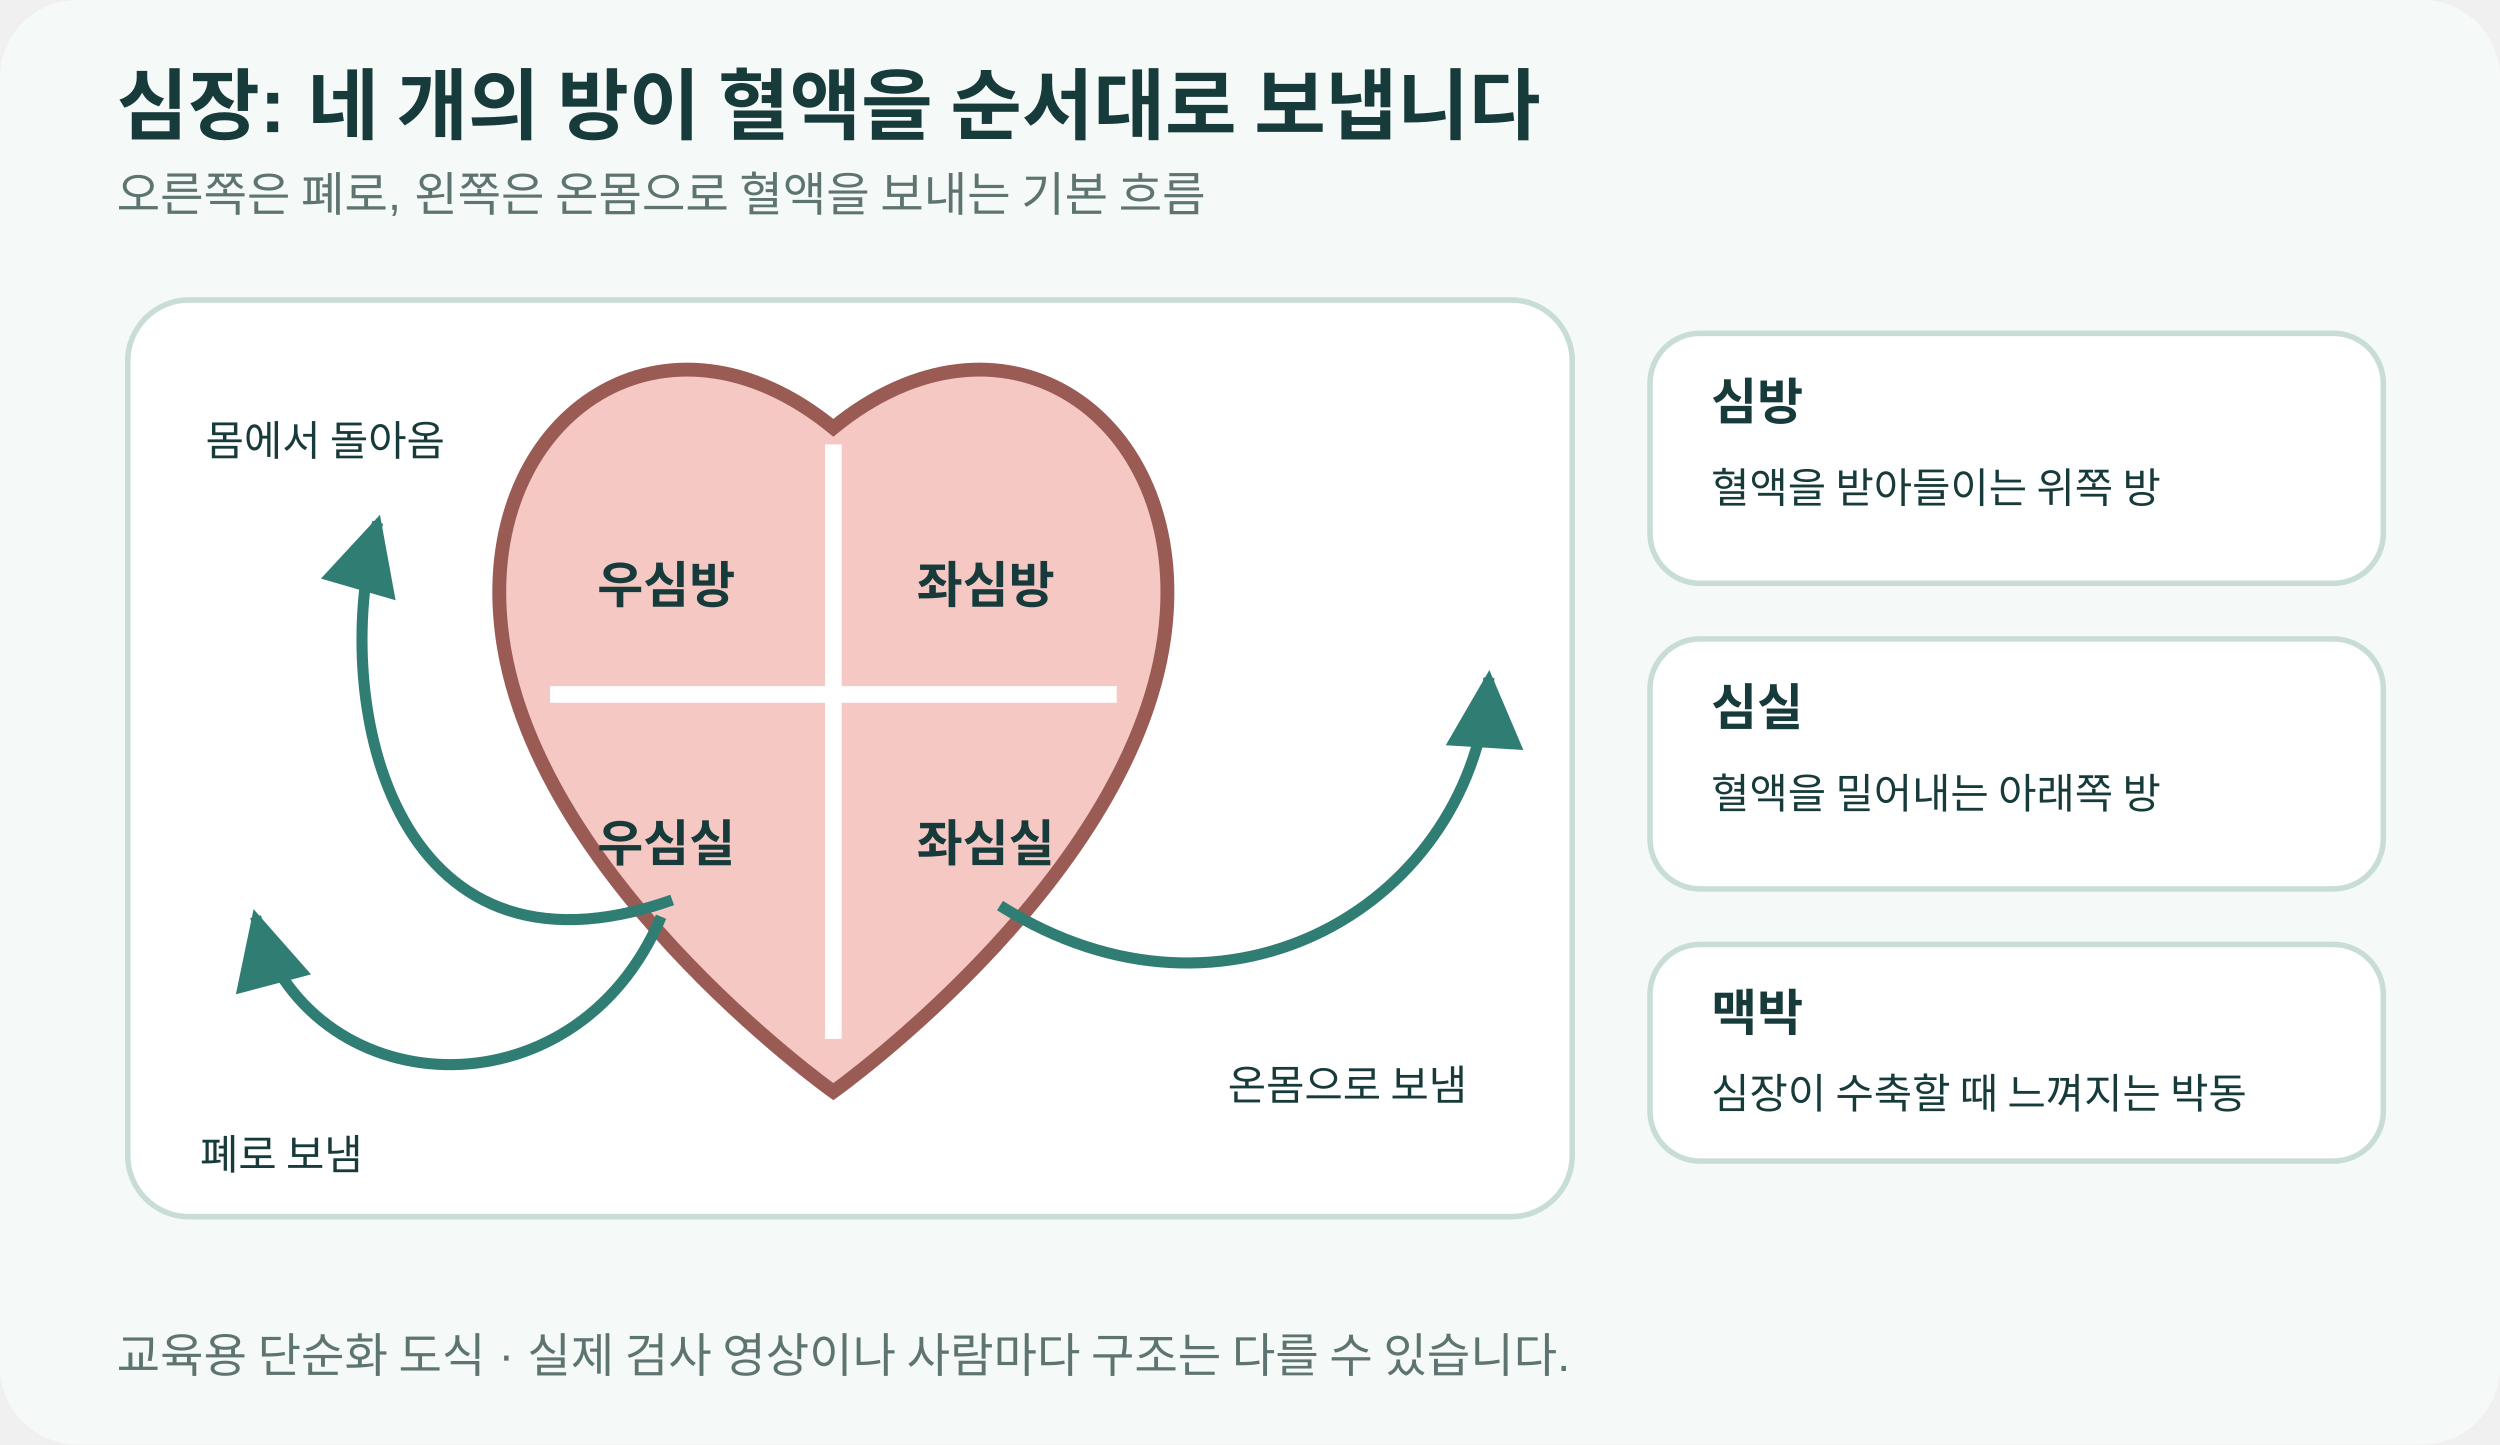
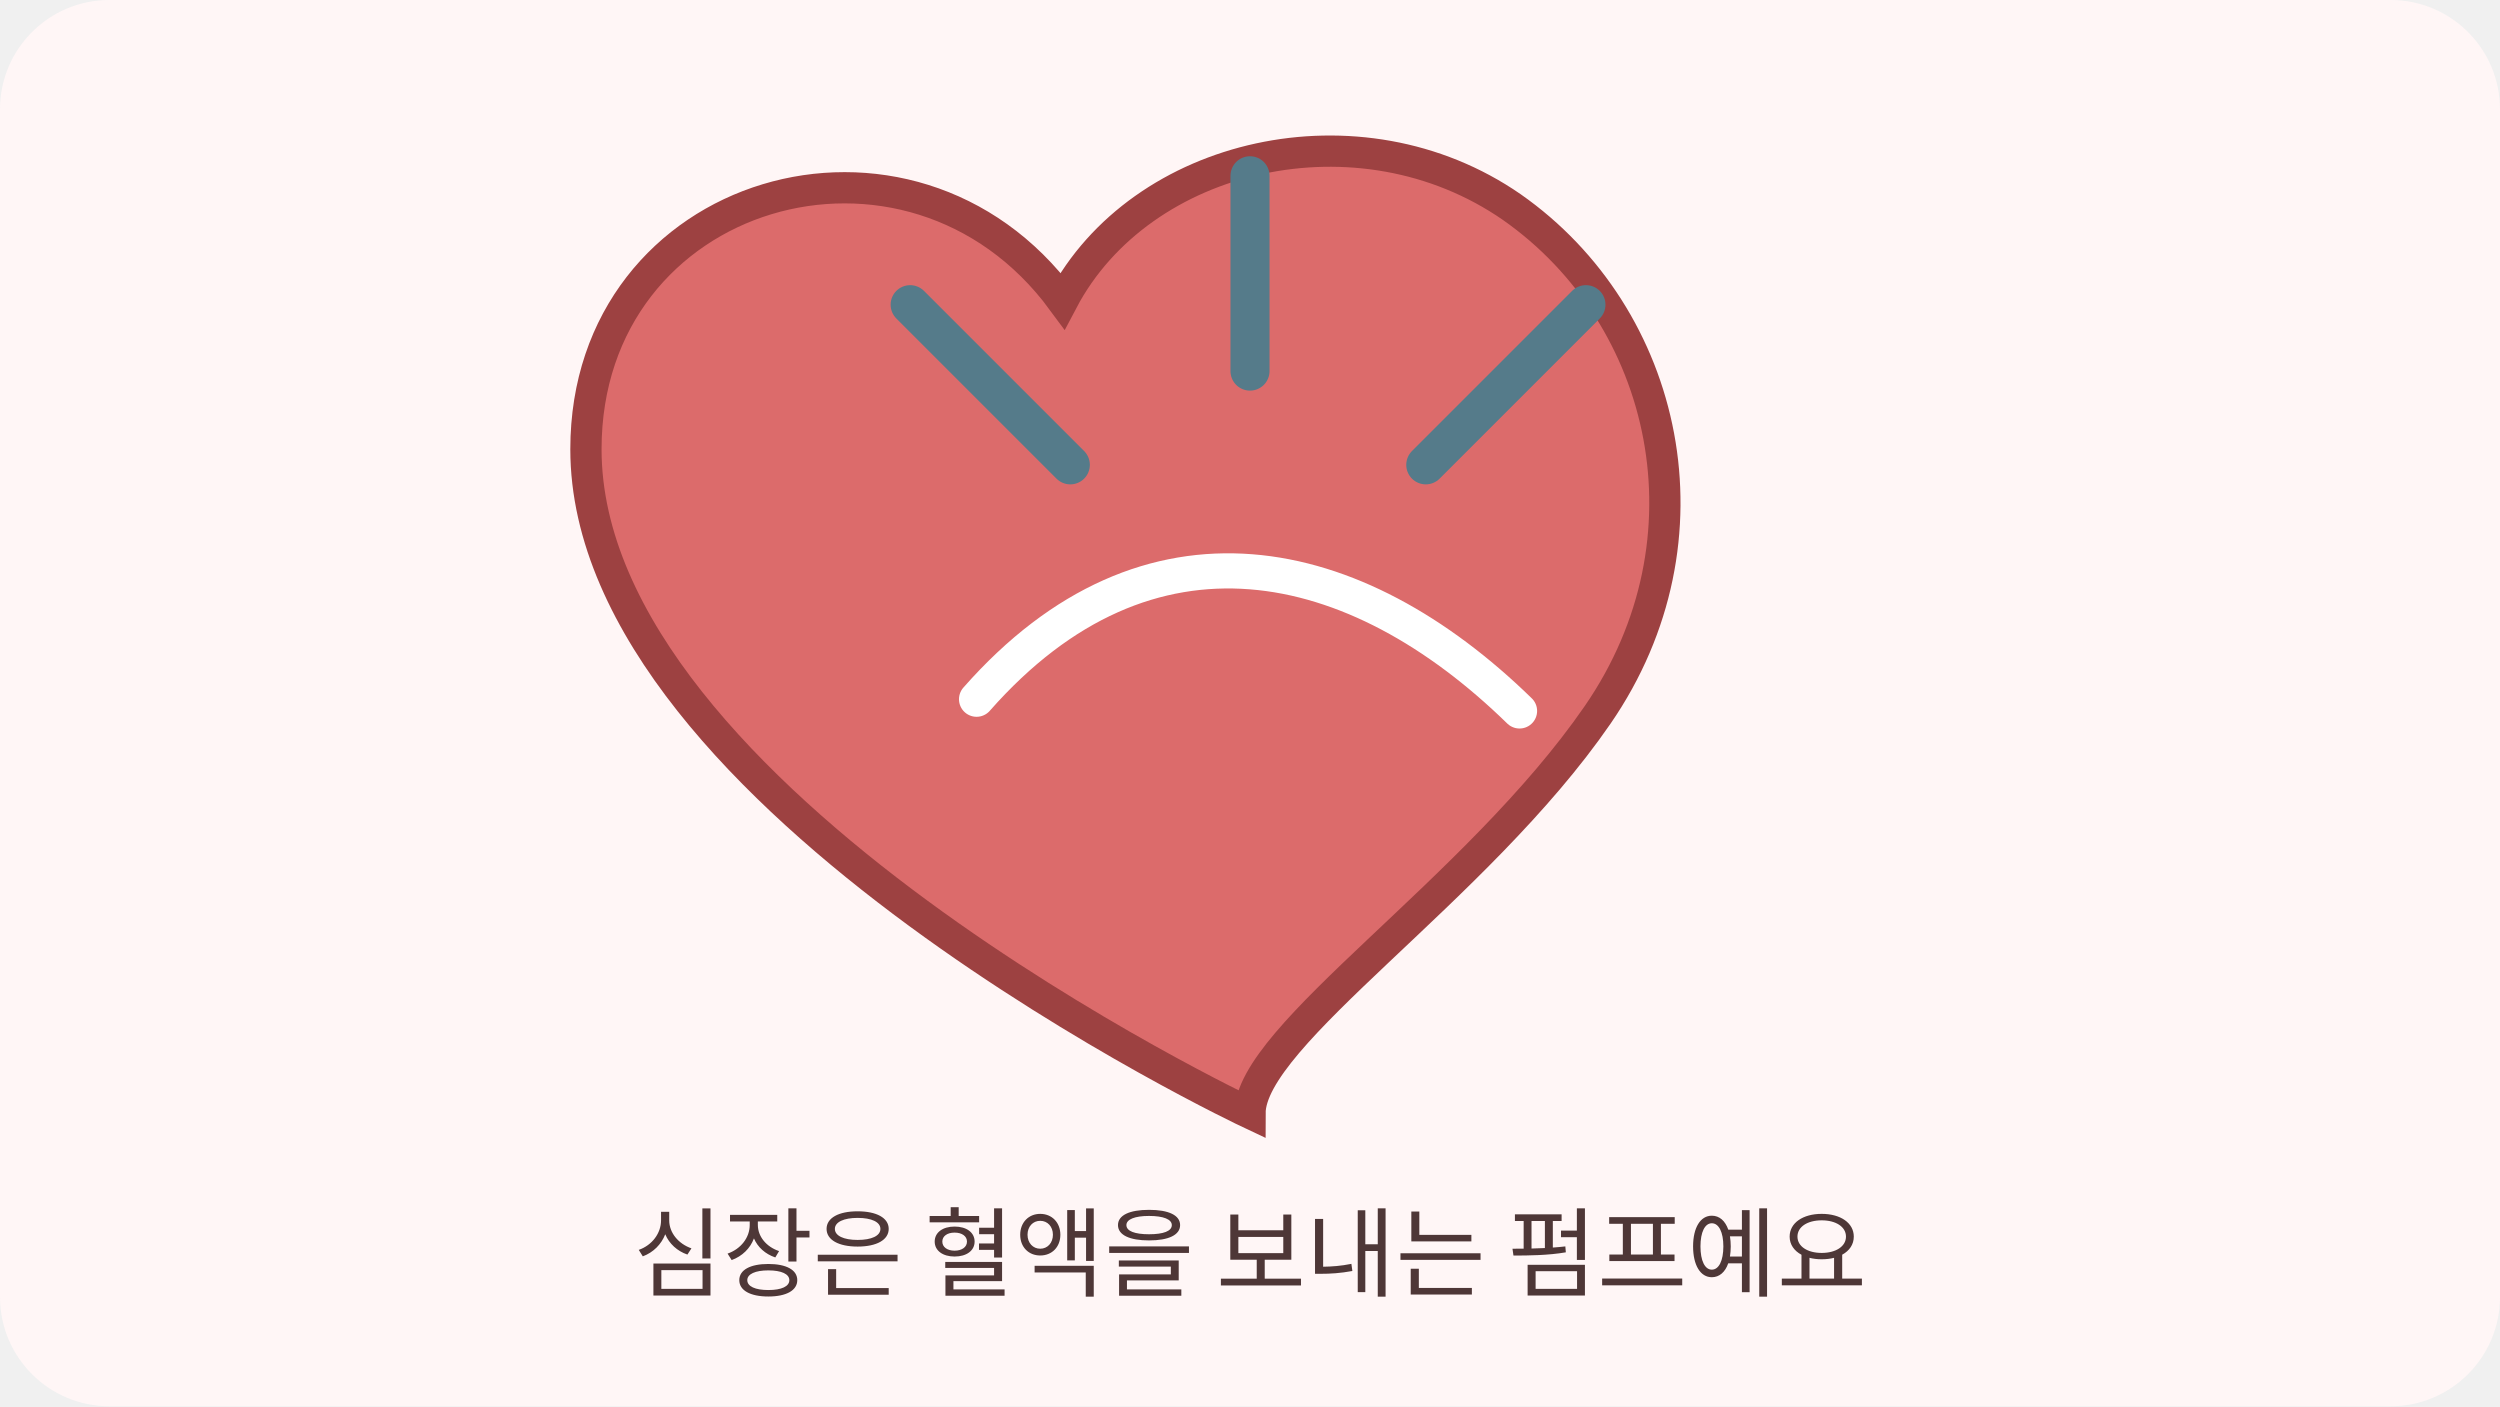
- <svg xmlns="http://www.w3.org/2000/svg" viewBox="0 0 900 520" role="img">
-   <rect width="900" height="520" rx="28" fill="#f5faf8" />
-   <style>text{font-family:Arial,"Noto Sans KR",sans-serif;fill:#173b3a}.t{font-size:28px;font-weight:700}.s{font-size:17px;fill:#5e7470}.l{font-size:18px;font-weight:700}.m{font-size:15px}.box{fill:#fff;stroke:#c9ddd8;stroke-width:2}.line{stroke:#5a7772;stroke-width:2;fill:none}.arrow{stroke:#2f7d73;stroke-width:4;fill:none;marker-end:url(#a)}.bone{fill:#f4dfb9;stroke:#9c7649;stroke-width:4}.cart{fill:#8fd3c7;stroke:#31796f;stroke-width:3}.soft{fill:#eaa49b;stroke:#9a5148;stroke-width:3}.organ{fill:#d97774;stroke:#8e4b49;stroke-width:4}.blue{fill:#8fc4df;stroke:#467a96;stroke-width:3}.green{fill:#9bd5c7;stroke:#3c7b70;stroke-width:3}.gold{fill:#f3c876;stroke:#9c7635;stroke-width:3}</style>
-   <defs>
-     <marker id="a" viewBox="0 0 10 10" refX="9" refY="5" markerWidth="7" markerHeight="7" orient="auto-start-reverse">
-       <path d="M0 0L10 5L0 10Z" fill="#2f7d73" />
-     </marker>
-   </defs>
-   <text x="42" y="48" class="t">심장: 네 개의 방이 혈액을 순서대로 보냅니다</text>
-   <text x="42" y="76" class="s">오른쪽은 폐로, 왼쪽은 온몸으로 혈액을 보내는 기본 흐름</text>
-   <rect x="46" y="108" width="520" height="330" rx="22" class="box" />
-   <path d="M300 154 C240 105 175 148 180 221 C186 312 300 393 300 393 C300 393 414 312 420 221 C425 148 360 105 300 154Z" fill="#f5c8c3" stroke="#9b5b55" stroke-width="5" />
-   <path d="M300 160 V374" stroke="#fff" stroke-width="6" />
-   <path d="M198 250 H402" stroke="#fff" stroke-width="6" />
-   <text x="215" y="217" class="l">우심방</text>
-   <text x="330" y="217" class="l">좌심방</text>
-   <text x="215" y="310" class="l">우심실</text>
-   <text x="330" y="310" class="l">좌심실</text>
-   <path d="M242 324 C140 360 118 250 136 188" class="arrow" />
-   <text x="74" y="164" class="m">몸에서 돌아옴</text>
-   <path d="M238 330 C207 404 110 398 92 330" class="arrow" />
-   <text x="72" y="421" class="m">폐로 보냄</text>
-   <path d="M360 326 C442 378 531 325 536 244" class="arrow" />
-   <text x="442" y="396" class="m">온몸으로 보냄</text>
-   <rect x="594" y="120" width="264" height="90" rx="18" class="box" />
-   <text x="616" y="151" class="l">심방</text>
-   <text x="616" y="181" class="m">혈액을 받아들이는 위쪽 방</text>
-   <rect x="594" y="230" width="264" height="90" rx="18" class="box" />
-   <text x="616" y="261" class="l">심실</text>
-   <text x="616" y="291" class="m">혈액을 밀어내는 아래쪽 방</text>
-   <rect x="594" y="340" width="264" height="78" rx="18" class="box" />
-   <text x="616" y="371" class="l">맥박</text>
-   <text x="616" y="399" class="m">심장이 수축할 때 느껴지는 박동</text>
-   <text x="42" y="494" class="s">교육용 단순화 도식 · 실제 검사 영상이나 사람마다 구조는 다를 수 있습니다.</text>
+ <svg xmlns="http://www.w3.org/2000/svg" viewBox="0 0 640 360" role="img" aria-labelledby="t d">
+   <rect width="640" height="360" rx="28" fill="#fff6f6" />
+   <path d="M320 285S150 205 150 115c0-67 83-91 122-38 20-38 76-51 115-24 40 28 53 85 22 130-31 45-89 82-89 102z" fill="#dc6b6b" stroke="#9d4141" stroke-width="8" />
+   <path d="M320 95v-50m45 74 41-41m-132 41-41-41" fill="none" stroke="#557b8a" stroke-width="10" stroke-linecap="round" />
+   <path d="M250 179c44-50 97-38 139 3" fill="none" stroke="#fff" stroke-width="9" stroke-linecap="round" />
+   <text x="320" y="330" text-anchor="middle" font-family="sans-serif" font-size="25" fill="#4e3737">심장은 혈액을 보내는 펌프예요</text>
</svg>
